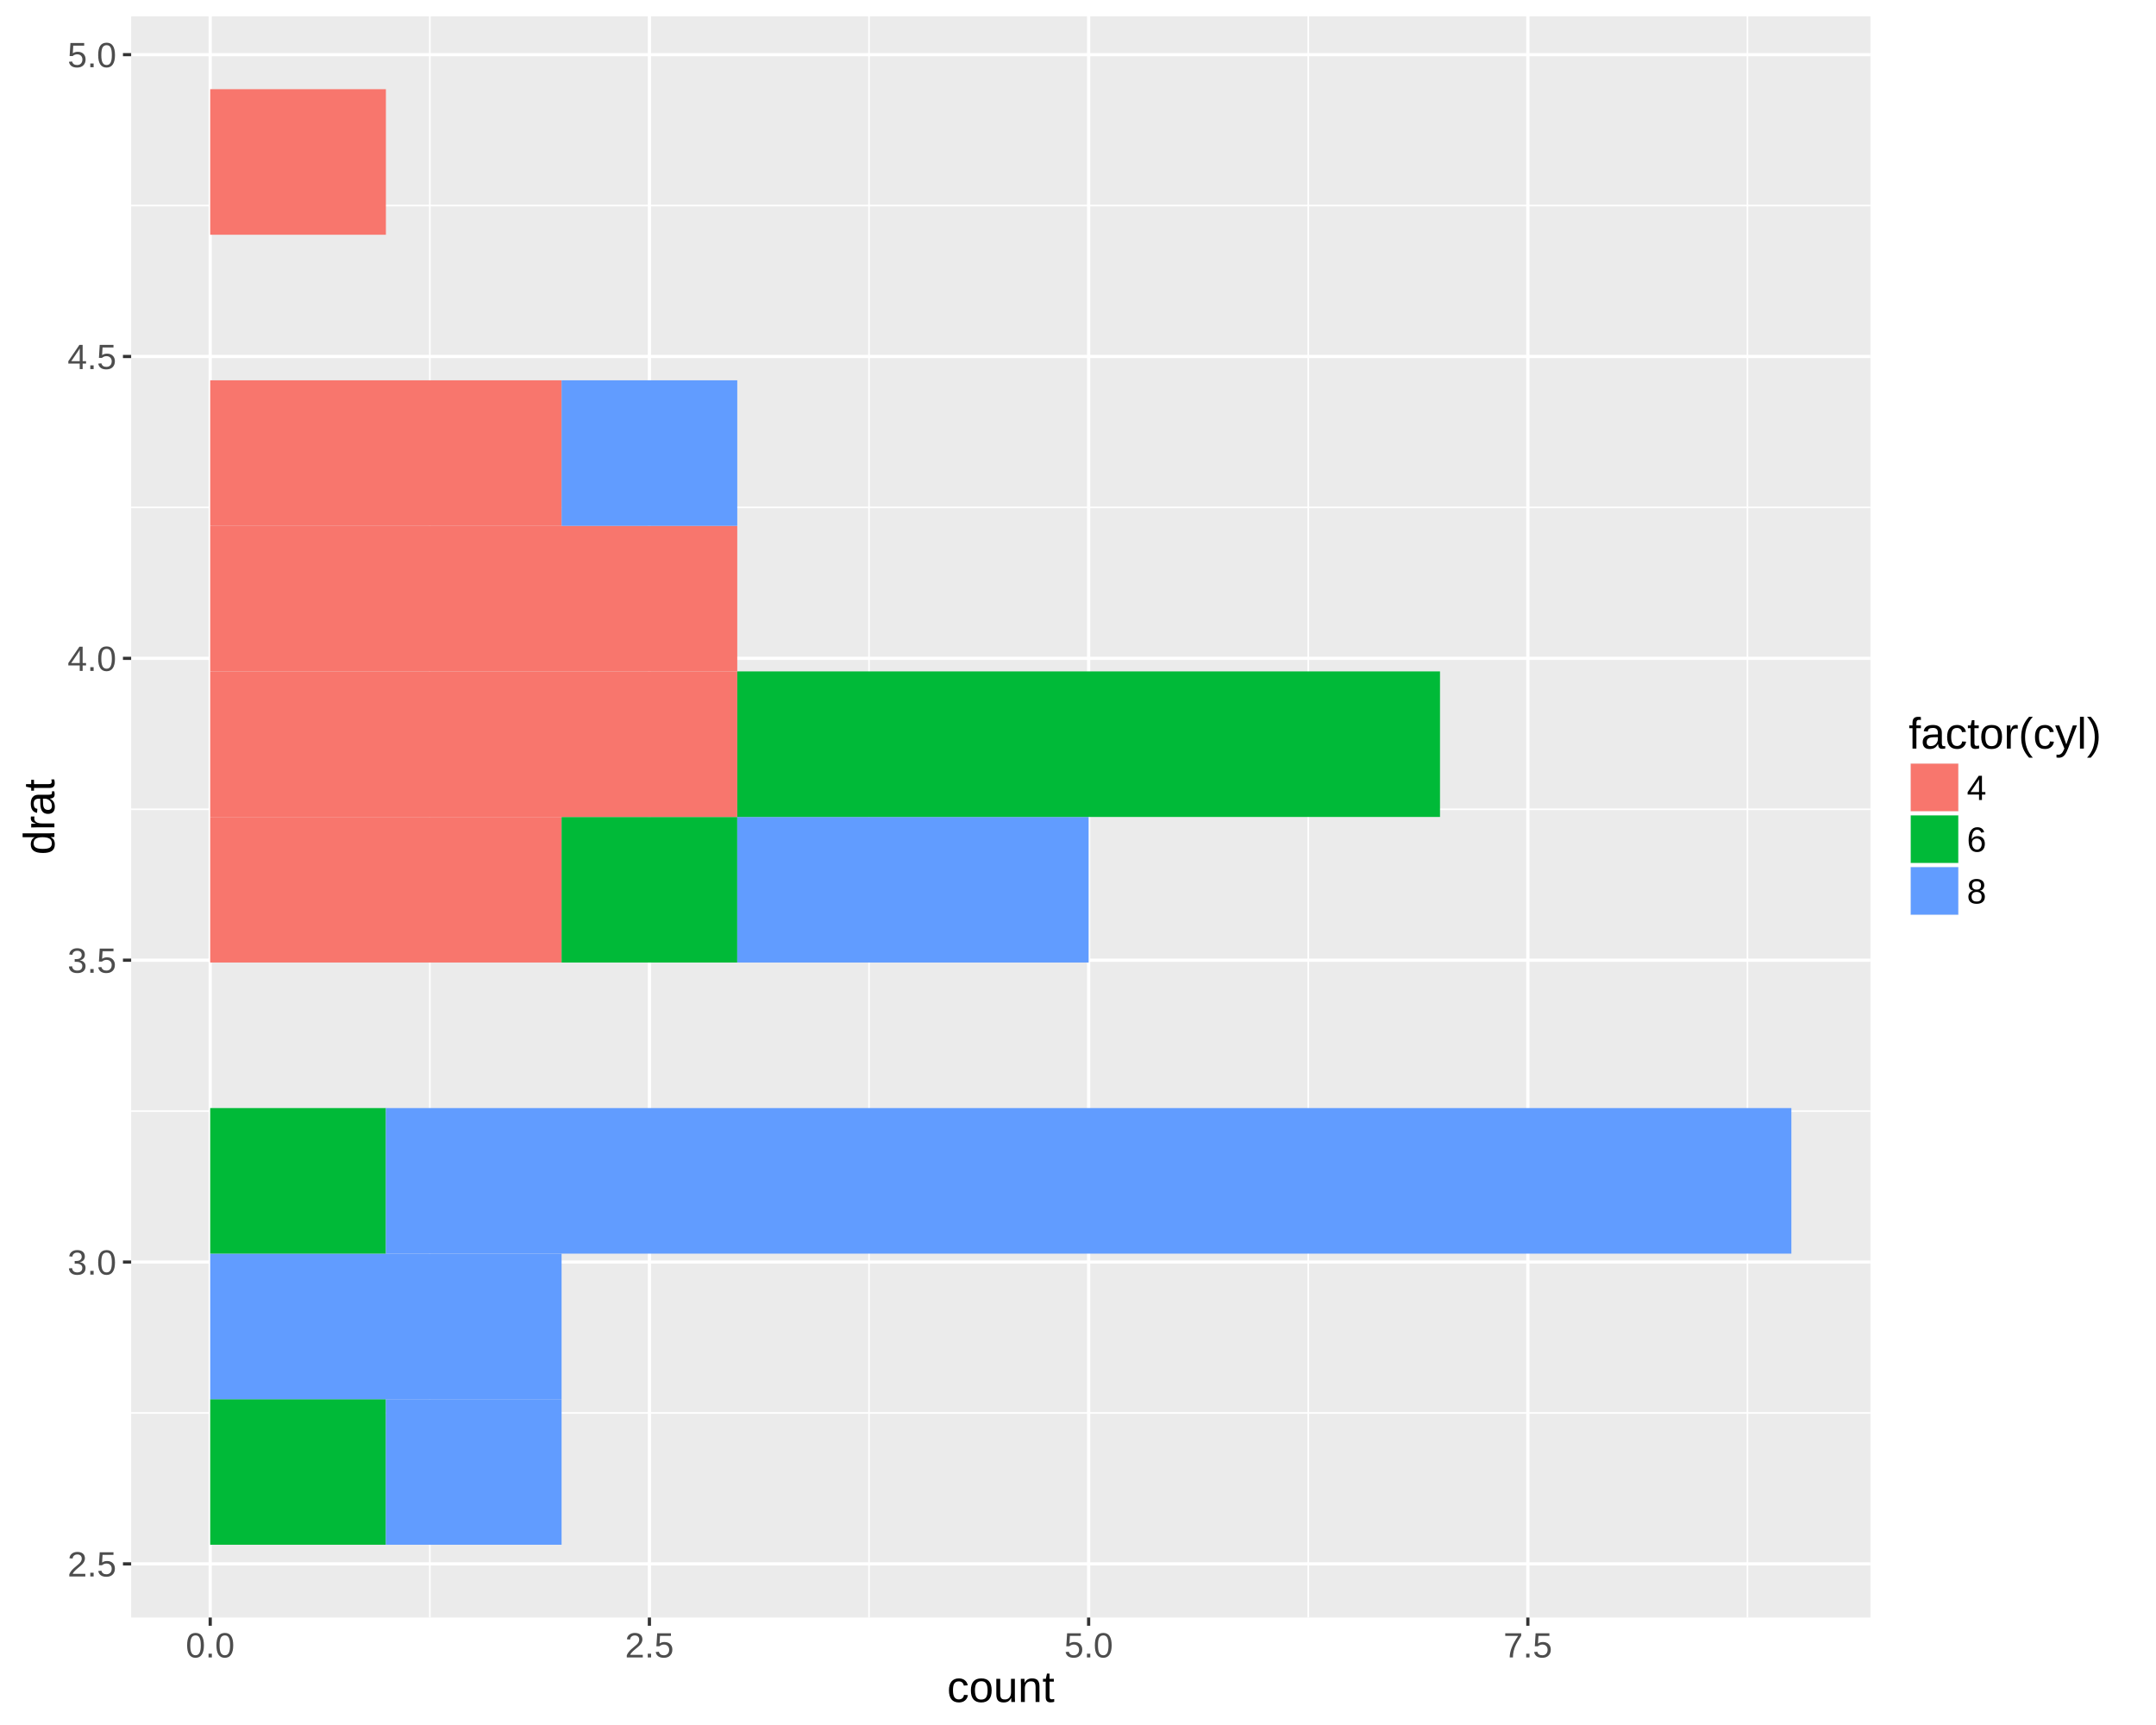
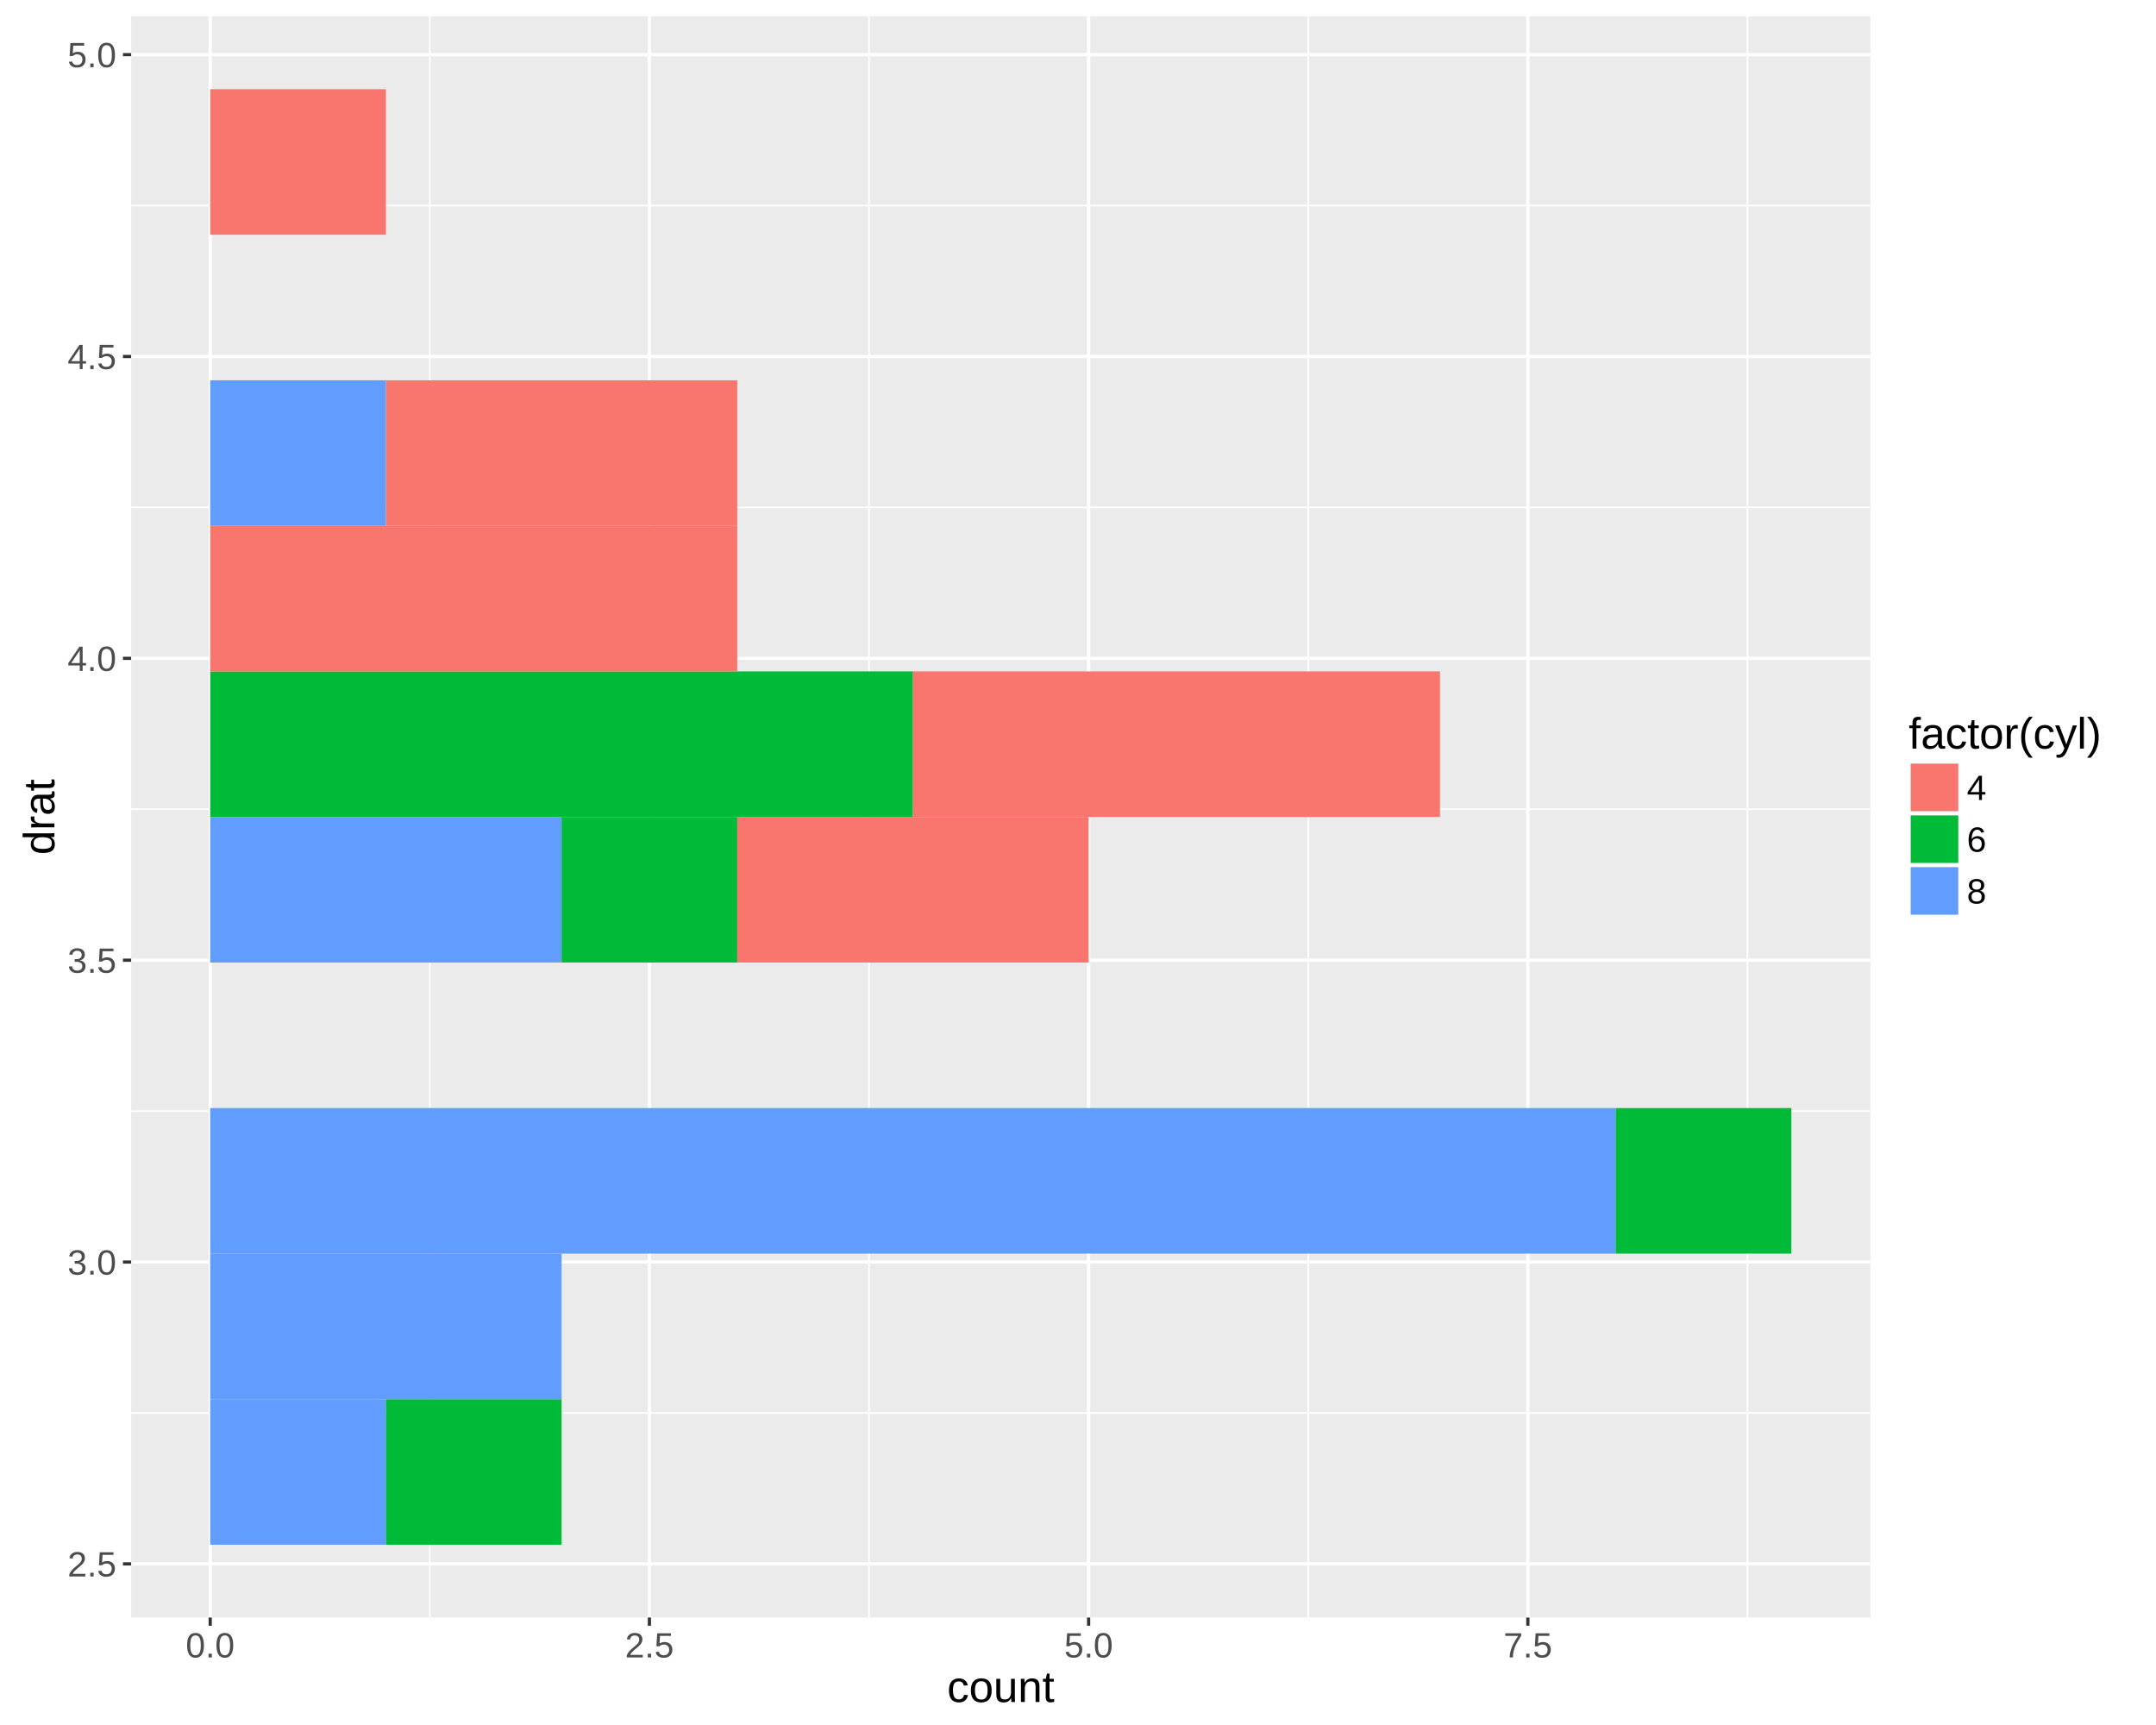
<svg xmlns="http://www.w3.org/2000/svg" viewBox="0 0 720.00 576.00">
  <defs>
    <style type="text/css">
    line, polyline, path, rect, circle {
      fill: none;
      stroke: #000000;
      stroke-linecap: round;
      stroke-linejoin: round;
      stroke-miterlimit: 10.00;
    }
  </style>
  </defs>
  <rect width="100%" height="100%" style="stroke: none; fill: #FFFFFF;" />
  <rect x="-0.00" y="0.00" width="720.00" height="576.00" style="stroke-width: 1.07; stroke: #FFFFFF; fill: #FFFFFF;" />
  <defs>
    <clipPath id="cp1">
      <rect x="43.80" y="5.48" width="580.84" height="534.64" />
    </clipPath>
  </defs>
  <rect x="43.80" y="5.48" width="580.84" height="534.64" style="stroke-width: 1.07; stroke: none; fill: #EBEBEB;" clip-path="url(#cp1)" />
  <polyline points="43.80,471.80 624.63,471.80 " style="stroke-width: 0.53; stroke: #FFFFFF; stroke-linecap: butt;" clip-path="url(#cp1)" />
  <polyline points="43.80,371.01 624.63,371.01 " style="stroke-width: 0.53; stroke: #FFFFFF; stroke-linecap: butt;" clip-path="url(#cp1)" />
  <polyline points="43.80,270.22 624.63,270.22 " style="stroke-width: 0.53; stroke: #FFFFFF; stroke-linecap: butt;" clip-path="url(#cp1)" />
  <polyline points="43.80,169.43 624.63,169.43 " style="stroke-width: 0.53; stroke: #FFFFFF; stroke-linecap: butt;" clip-path="url(#cp1)" />
  <polyline points="43.80,68.64 624.63,68.64 " style="stroke-width: 0.53; stroke: #FFFFFF; stroke-linecap: butt;" clip-path="url(#cp1)" />
  <polyline points="143.54,540.12 143.54,5.48 " style="stroke-width: 0.53; stroke: #FFFFFF; stroke-linecap: butt;" clip-path="url(#cp1)" />
  <polyline points="290.21,540.12 290.21,5.48 " style="stroke-width: 0.53; stroke: #FFFFFF; stroke-linecap: butt;" clip-path="url(#cp1)" />
  <polyline points="436.89,540.12 436.89,5.48 " style="stroke-width: 0.53; stroke: #FFFFFF; stroke-linecap: butt;" clip-path="url(#cp1)" />
  <polyline points="583.57,540.12 583.57,5.48 " style="stroke-width: 0.53; stroke: #FFFFFF; stroke-linecap: butt;" clip-path="url(#cp1)" />
  <polyline points="43.80,522.20 624.63,522.20 " style="stroke-width: 1.07; stroke: #FFFFFF; stroke-linecap: butt;" clip-path="url(#cp1)" />
  <polyline points="43.80,421.41 624.63,421.41 " style="stroke-width: 1.07; stroke: #FFFFFF; stroke-linecap: butt;" clip-path="url(#cp1)" />
  <polyline points="43.80,320.62 624.63,320.62 " style="stroke-width: 1.07; stroke: #FFFFFF; stroke-linecap: butt;" clip-path="url(#cp1)" />
  <polyline points="43.80,219.83 624.63,219.83 " style="stroke-width: 1.07; stroke: #FFFFFF; stroke-linecap: butt;" clip-path="url(#cp1)" />
  <polyline points="43.80,119.04 624.63,119.04 " style="stroke-width: 1.07; stroke: #FFFFFF; stroke-linecap: butt;" clip-path="url(#cp1)" />
  <polyline points="43.80,18.25 624.63,18.25 " style="stroke-width: 1.07; stroke: #FFFFFF; stroke-linecap: butt;" clip-path="url(#cp1)" />
  <polyline points="70.20,540.12 70.20,5.48 " style="stroke-width: 1.07; stroke: #FFFFFF; stroke-linecap: butt;" clip-path="url(#cp1)" />
  <polyline points="216.87,540.12 216.87,5.48 " style="stroke-width: 1.07; stroke: #FFFFFF; stroke-linecap: butt;" clip-path="url(#cp1)" />
  <polyline points="363.55,540.12 363.55,5.48 " style="stroke-width: 1.07; stroke: #FFFFFF; stroke-linecap: butt;" clip-path="url(#cp1)" />
  <polyline points="510.23,540.12 510.23,5.48 " style="stroke-width: 1.07; stroke: #FFFFFF; stroke-linecap: butt;" clip-path="url(#cp1)" />
-   <rect x="70.20" y="467.21" width="0.00" height="48.60" style="stroke-width: 1.07; stroke: none; stroke-linecap: butt; fill: #F8766D;" clip-path="url(#cp1)" />
-   <rect x="70.20" y="467.21" width="58.67" height="48.60" style="stroke-width: 1.07; stroke: none; stroke-linecap: butt; fill: #00BA38;" clip-path="url(#cp1)" />
-   <rect x="128.87" y="467.21" width="58.67" height="48.60" style="stroke-width: 1.07; stroke: none; stroke-linecap: butt; fill: #619CFF;" clip-path="url(#cp1)" />
-   <rect x="70.20" y="418.61" width="0.00" height="48.60" style="stroke-width: 1.07; stroke: none; stroke-linecap: butt; fill: #F8766D;" clip-path="url(#cp1)" />
-   <rect x="70.20" y="418.61" width="0.00" height="48.60" style="stroke-width: 1.07; stroke: none; stroke-linecap: butt; fill: #00BA38;" clip-path="url(#cp1)" />
+   <rect x="70.20" y="467.21" width="58.67" height="48.60" style="stroke-width: 1.07; stroke: none; stroke-linecap: butt; fill: #619CFF;" clip-path="url(#cp1)" />
+   <rect x="128.87" y="467.21" width="58.67" height="48.60" style="stroke-width: 1.07; stroke: none; stroke-linecap: butt; fill: #00BA38;" clip-path="url(#cp1)" />
+   <rect x="187.54" y="467.21" width="0.00" height="48.60" style="stroke-width: 1.07; stroke: none; stroke-linecap: butt; fill: #F8766D;" clip-path="url(#cp1)" />
  <rect x="70.20" y="418.61" width="117.34" height="48.60" style="stroke-width: 1.07; stroke: none; stroke-linecap: butt; fill: #619CFF;" clip-path="url(#cp1)" />
-   <rect x="70.20" y="370.00" width="0.00" height="48.60" style="stroke-width: 1.07; stroke: none; stroke-linecap: butt; fill: #F8766D;" clip-path="url(#cp1)" />
-   <rect x="70.20" y="370.00" width="58.67" height="48.60" style="stroke-width: 1.07; stroke: none; stroke-linecap: butt; fill: #00BA38;" clip-path="url(#cp1)" />
-   <rect x="128.87" y="370.00" width="469.36" height="48.60" style="stroke-width: 1.07; stroke: none; stroke-linecap: butt; fill: #619CFF;" clip-path="url(#cp1)" />
+   <rect x="187.54" y="418.61" width="0.00" height="48.60" style="stroke-width: 1.07; stroke: none; stroke-linecap: butt; fill: #00BA38;" clip-path="url(#cp1)" />
+   <rect x="187.54" y="418.61" width="0.00" height="48.60" style="stroke-width: 1.07; stroke: none; stroke-linecap: butt; fill: #F8766D;" clip-path="url(#cp1)" />
+   <rect x="70.20" y="370.00" width="469.36" height="48.60" style="stroke-width: 1.07; stroke: none; stroke-linecap: butt; fill: #619CFF;" clip-path="url(#cp1)" />
+   <rect x="539.56" y="370.00" width="58.67" height="48.60" style="stroke-width: 1.07; stroke: none; stroke-linecap: butt; fill: #00BA38;" clip-path="url(#cp1)" />
+   <rect x="598.23" y="370.00" width="0.00" height="48.60" style="stroke-width: 1.07; stroke: none; stroke-linecap: butt; fill: #F8766D;" clip-path="url(#cp1)" />
+   <rect x="70.20" y="321.40" width="0.00" height="48.60" style="stroke-width: 1.07; stroke: none; stroke-linecap: butt; fill: #619CFF;" clip-path="url(#cp1)" />
+   <rect x="70.20" y="321.40" width="0.00" height="48.60" style="stroke-width: 1.07; stroke: none; stroke-linecap: butt; fill: #00BA38;" clip-path="url(#cp1)" />
  <rect x="70.20" y="321.40" width="0.00" height="48.60" style="stroke-width: 1.07; stroke: none; stroke-linecap: butt; fill: #F8766D;" clip-path="url(#cp1)" />
-   <rect x="70.20" y="321.40" width="0.00" height="48.60" style="stroke-width: 1.07; stroke: none; stroke-linecap: butt; fill: #00BA38;" clip-path="url(#cp1)" />
-   <rect x="70.20" y="321.40" width="0.00" height="48.60" style="stroke-width: 1.07; stroke: none; stroke-linecap: butt; fill: #619CFF;" clip-path="url(#cp1)" />
-   <rect x="70.20" y="272.80" width="117.34" height="48.60" style="stroke-width: 1.07; stroke: none; stroke-linecap: butt; fill: #F8766D;" clip-path="url(#cp1)" />
+   <rect x="70.20" y="272.80" width="117.34" height="48.60" style="stroke-width: 1.07; stroke: none; stroke-linecap: butt; fill: #619CFF;" clip-path="url(#cp1)" />
  <rect x="187.54" y="272.80" width="58.67" height="48.60" style="stroke-width: 1.07; stroke: none; stroke-linecap: butt; fill: #00BA38;" clip-path="url(#cp1)" />
-   <rect x="246.21" y="272.80" width="117.34" height="48.60" style="stroke-width: 1.07; stroke: none; stroke-linecap: butt; fill: #619CFF;" clip-path="url(#cp1)" />
-   <rect x="70.20" y="224.19" width="176.01" height="48.60" style="stroke-width: 1.07; stroke: none; stroke-linecap: butt; fill: #F8766D;" clip-path="url(#cp1)" />
-   <rect x="246.21" y="224.19" width="234.68" height="48.60" style="stroke-width: 1.07; stroke: none; stroke-linecap: butt; fill: #00BA38;" clip-path="url(#cp1)" />
-   <rect x="480.89" y="224.19" width="0.00" height="48.60" style="stroke-width: 1.07; stroke: none; stroke-linecap: butt; fill: #619CFF;" clip-path="url(#cp1)" />
+   <rect x="246.21" y="272.80" width="117.34" height="48.60" style="stroke-width: 1.07; stroke: none; stroke-linecap: butt; fill: #F8766D;" clip-path="url(#cp1)" />
+   <rect x="70.20" y="224.19" width="0.00" height="48.60" style="stroke-width: 1.07; stroke: none; stroke-linecap: butt; fill: #619CFF;" clip-path="url(#cp1)" />
+   <rect x="70.20" y="224.19" width="234.68" height="48.60" style="stroke-width: 1.07; stroke: none; stroke-linecap: butt; fill: #00BA38;" clip-path="url(#cp1)" />
+   <rect x="304.88" y="224.19" width="176.01" height="48.60" style="stroke-width: 1.07; stroke: none; stroke-linecap: butt; fill: #F8766D;" clip-path="url(#cp1)" />
+   <rect x="70.20" y="175.59" width="0.00" height="48.60" style="stroke-width: 1.07; stroke: none; stroke-linecap: butt; fill: #619CFF;" clip-path="url(#cp1)" />
+   <rect x="70.20" y="175.59" width="0.00" height="48.60" style="stroke-width: 1.07; stroke: none; stroke-linecap: butt; fill: #00BA38;" clip-path="url(#cp1)" />
  <rect x="70.20" y="175.59" width="176.01" height="48.60" style="stroke-width: 1.07; stroke: none; stroke-linecap: butt; fill: #F8766D;" clip-path="url(#cp1)" />
-   <rect x="246.21" y="175.59" width="0.00" height="48.60" style="stroke-width: 1.07; stroke: none; stroke-linecap: butt; fill: #00BA38;" clip-path="url(#cp1)" />
-   <rect x="246.21" y="175.59" width="0.00" height="48.60" style="stroke-width: 1.07; stroke: none; stroke-linecap: butt; fill: #619CFF;" clip-path="url(#cp1)" />
-   <rect x="70.20" y="126.99" width="117.34" height="48.60" style="stroke-width: 1.07; stroke: none; stroke-linecap: butt; fill: #F8766D;" clip-path="url(#cp1)" />
-   <rect x="187.54" y="126.99" width="0.00" height="48.60" style="stroke-width: 1.07; stroke: none; stroke-linecap: butt; fill: #00BA38;" clip-path="url(#cp1)" />
-   <rect x="187.54" y="126.99" width="58.67" height="48.60" style="stroke-width: 1.07; stroke: none; stroke-linecap: butt; fill: #619CFF;" clip-path="url(#cp1)" />
+   <rect x="70.20" y="126.99" width="58.67" height="48.60" style="stroke-width: 1.07; stroke: none; stroke-linecap: butt; fill: #619CFF;" clip-path="url(#cp1)" />
+   <rect x="128.87" y="126.99" width="0.00" height="48.60" style="stroke-width: 1.07; stroke: none; stroke-linecap: butt; fill: #00BA38;" clip-path="url(#cp1)" />
+   <rect x="128.87" y="126.99" width="117.34" height="48.60" style="stroke-width: 1.07; stroke: none; stroke-linecap: butt; fill: #F8766D;" clip-path="url(#cp1)" />
+   <rect x="70.20" y="78.38" width="0.00" height="48.60" style="stroke-width: 1.07; stroke: none; stroke-linecap: butt; fill: #619CFF;" clip-path="url(#cp1)" />
+   <rect x="70.20" y="78.38" width="0.00" height="48.60" style="stroke-width: 1.07; stroke: none; stroke-linecap: butt; fill: #00BA38;" clip-path="url(#cp1)" />
  <rect x="70.20" y="78.38" width="0.00" height="48.60" style="stroke-width: 1.07; stroke: none; stroke-linecap: butt; fill: #F8766D;" clip-path="url(#cp1)" />
-   <rect x="70.20" y="78.38" width="0.00" height="48.60" style="stroke-width: 1.07; stroke: none; stroke-linecap: butt; fill: #00BA38;" clip-path="url(#cp1)" />
-   <rect x="70.20" y="78.38" width="0.00" height="48.60" style="stroke-width: 1.07; stroke: none; stroke-linecap: butt; fill: #619CFF;" clip-path="url(#cp1)" />
+   <rect x="70.20" y="29.78" width="0.00" height="48.60" style="stroke-width: 1.07; stroke: none; stroke-linecap: butt; fill: #619CFF;" clip-path="url(#cp1)" />
+   <rect x="70.20" y="29.78" width="0.00" height="48.60" style="stroke-width: 1.07; stroke: none; stroke-linecap: butt; fill: #00BA38;" clip-path="url(#cp1)" />
  <rect x="70.20" y="29.78" width="58.67" height="48.60" style="stroke-width: 1.07; stroke: none; stroke-linecap: butt; fill: #F8766D;" clip-path="url(#cp1)" />
-   <rect x="128.87" y="29.78" width="0.00" height="48.60" style="stroke-width: 1.07; stroke: none; stroke-linecap: butt; fill: #00BA38;" clip-path="url(#cp1)" />
-   <rect x="128.87" y="29.78" width="0.00" height="48.60" style="stroke-width: 1.07; stroke: none; stroke-linecap: butt; fill: #619CFF;" clip-path="url(#cp1)" />
  <defs>
    <clipPath id="cp2">
      <rect x="0.00" y="0.00" width="720.00" height="576.00" />
    </clipPath>
  </defs>
  <g clip-path="url(#cp2)">
    <text x="22.55" y="526.40" style="font-size: 8.80pt; fill: #4D4D4D; font-family: Arial;">2.5</text>
  </g>
  <g clip-path="url(#cp2)">
    <text x="22.55" y="425.61" style="font-size: 8.80pt; fill: #4D4D4D; font-family: Arial;">3.0</text>
  </g>
  <g clip-path="url(#cp2)">
    <text x="22.55" y="324.82" style="font-size: 8.80pt; fill: #4D4D4D; font-family: Arial;">3.5</text>
  </g>
  <g clip-path="url(#cp2)">
    <text x="22.55" y="224.03" style="font-size: 8.80pt; fill: #4D4D4D; font-family: Arial;">4.0</text>
  </g>
  <g clip-path="url(#cp2)">
    <text x="22.55" y="123.24" style="font-size: 8.80pt; fill: #4D4D4D; font-family: Arial;">4.5</text>
  </g>
  <g clip-path="url(#cp2)">
    <text x="22.55" y="22.45" style="font-size: 8.80pt; fill: #4D4D4D; font-family: Arial;">5.0</text>
  </g>
  <polyline points="41.06,522.20 43.80,522.20 " style="stroke-width: 1.07; stroke: #333333; stroke-linecap: butt;" clip-path="url(#cp2)" />
  <polyline points="41.06,421.41 43.80,421.41 " style="stroke-width: 1.07; stroke: #333333; stroke-linecap: butt;" clip-path="url(#cp2)" />
  <polyline points="41.06,320.62 43.80,320.62 " style="stroke-width: 1.07; stroke: #333333; stroke-linecap: butt;" clip-path="url(#cp2)" />
  <polyline points="41.06,219.83 43.80,219.83 " style="stroke-width: 1.07; stroke: #333333; stroke-linecap: butt;" clip-path="url(#cp2)" />
  <polyline points="41.06,119.04 43.80,119.04 " style="stroke-width: 1.07; stroke: #333333; stroke-linecap: butt;" clip-path="url(#cp2)" />
  <polyline points="41.06,18.25 43.80,18.25 " style="stroke-width: 1.07; stroke: #333333; stroke-linecap: butt;" clip-path="url(#cp2)" />
  <polyline points="70.20,542.86 70.20,540.12 " style="stroke-width: 1.07; stroke: #333333; stroke-linecap: butt;" clip-path="url(#cp2)" />
  <polyline points="216.87,542.86 216.87,540.12 " style="stroke-width: 1.07; stroke: #333333; stroke-linecap: butt;" clip-path="url(#cp2)" />
  <polyline points="363.55,542.86 363.55,540.12 " style="stroke-width: 1.07; stroke: #333333; stroke-linecap: butt;" clip-path="url(#cp2)" />
  <polyline points="510.23,542.86 510.23,540.12 " style="stroke-width: 1.07; stroke: #333333; stroke-linecap: butt;" clip-path="url(#cp2)" />
  <g clip-path="url(#cp2)">
    <text x="62.04" y="553.45" style="font-size: 8.80pt; fill: #4D4D4D; font-family: Arial;">0.0</text>
  </g>
  <g clip-path="url(#cp2)">
    <text x="208.72" y="553.45" style="font-size: 8.80pt; fill: #4D4D4D; font-family: Arial;">2.5</text>
  </g>
  <g clip-path="url(#cp2)">
    <text x="355.39" y="553.45" style="font-size: 8.80pt; fill: #4D4D4D; font-family: Arial;">5.0</text>
  </g>
  <g clip-path="url(#cp2)">
    <text x="502.07" y="553.45" style="font-size: 8.80pt; fill: #4D4D4D; font-family: Arial;">7.5</text>
  </g>
  <g clip-path="url(#cp2)">
    <text x="316.28" y="568.33" style="font-size: 11.00pt; font-family: Arial;">count</text>
  </g>
  <g clip-path="url(#cp2)">
    <text transform="translate(18.17,285.43) rotate(-90)" style="font-size: 11.00pt; font-family: Arial;">drat</text>
  </g>
  <rect x="633.14" y="235.22" width="72.88" height="75.16" style="stroke-width: 1.07; stroke: none; fill: #FFFFFF;" clip-path="url(#cp2)" />
  <g clip-path="url(#cp2)">
    <text x="637.39" y="249.97" style="font-size: 11.00pt; font-family: Arial;">factor(cyl)</text>
  </g>
  <rect x="637.39" y="254.29" width="17.28" height="17.28" style="stroke-width: 1.07; stroke: #FFFFFF; fill: #F2F2F2;" clip-path="url(#cp2)" />
  <rect x="638.10" y="255.00" width="15.86" height="15.86" style="stroke-width: 1.07; stroke: none; stroke-linejoin: miter; fill: #F8766D;" clip-path="url(#cp2)" />
  <rect x="637.39" y="271.57" width="17.28" height="17.28" style="stroke-width: 1.07; stroke: #FFFFFF; fill: #F2F2F2;" clip-path="url(#cp2)" />
  <rect x="638.10" y="272.28" width="15.86" height="15.86" style="stroke-width: 1.07; stroke: none; stroke-linejoin: miter; fill: #00BA38;" clip-path="url(#cp2)" />
  <rect x="637.39" y="288.85" width="17.28" height="17.28" style="stroke-width: 1.07; stroke: #FFFFFF; fill: #F2F2F2;" clip-path="url(#cp2)" />
  <rect x="638.10" y="289.56" width="15.86" height="15.86" style="stroke-width: 1.07; stroke: none; stroke-linejoin: miter; fill: #619CFF;" clip-path="url(#cp2)" />
  <g clip-path="url(#cp2)">
    <text x="656.83" y="267.13" style="font-size: 8.80pt; font-family: Arial;">4</text>
  </g>
  <g clip-path="url(#cp2)">
    <text x="656.83" y="284.41" style="font-size: 8.80pt; font-family: Arial;">6</text>
  </g>
  <g clip-path="url(#cp2)">
    <text x="656.83" y="301.69" style="font-size: 8.80pt; font-family: Arial;">8</text>
  </g>
</svg>
